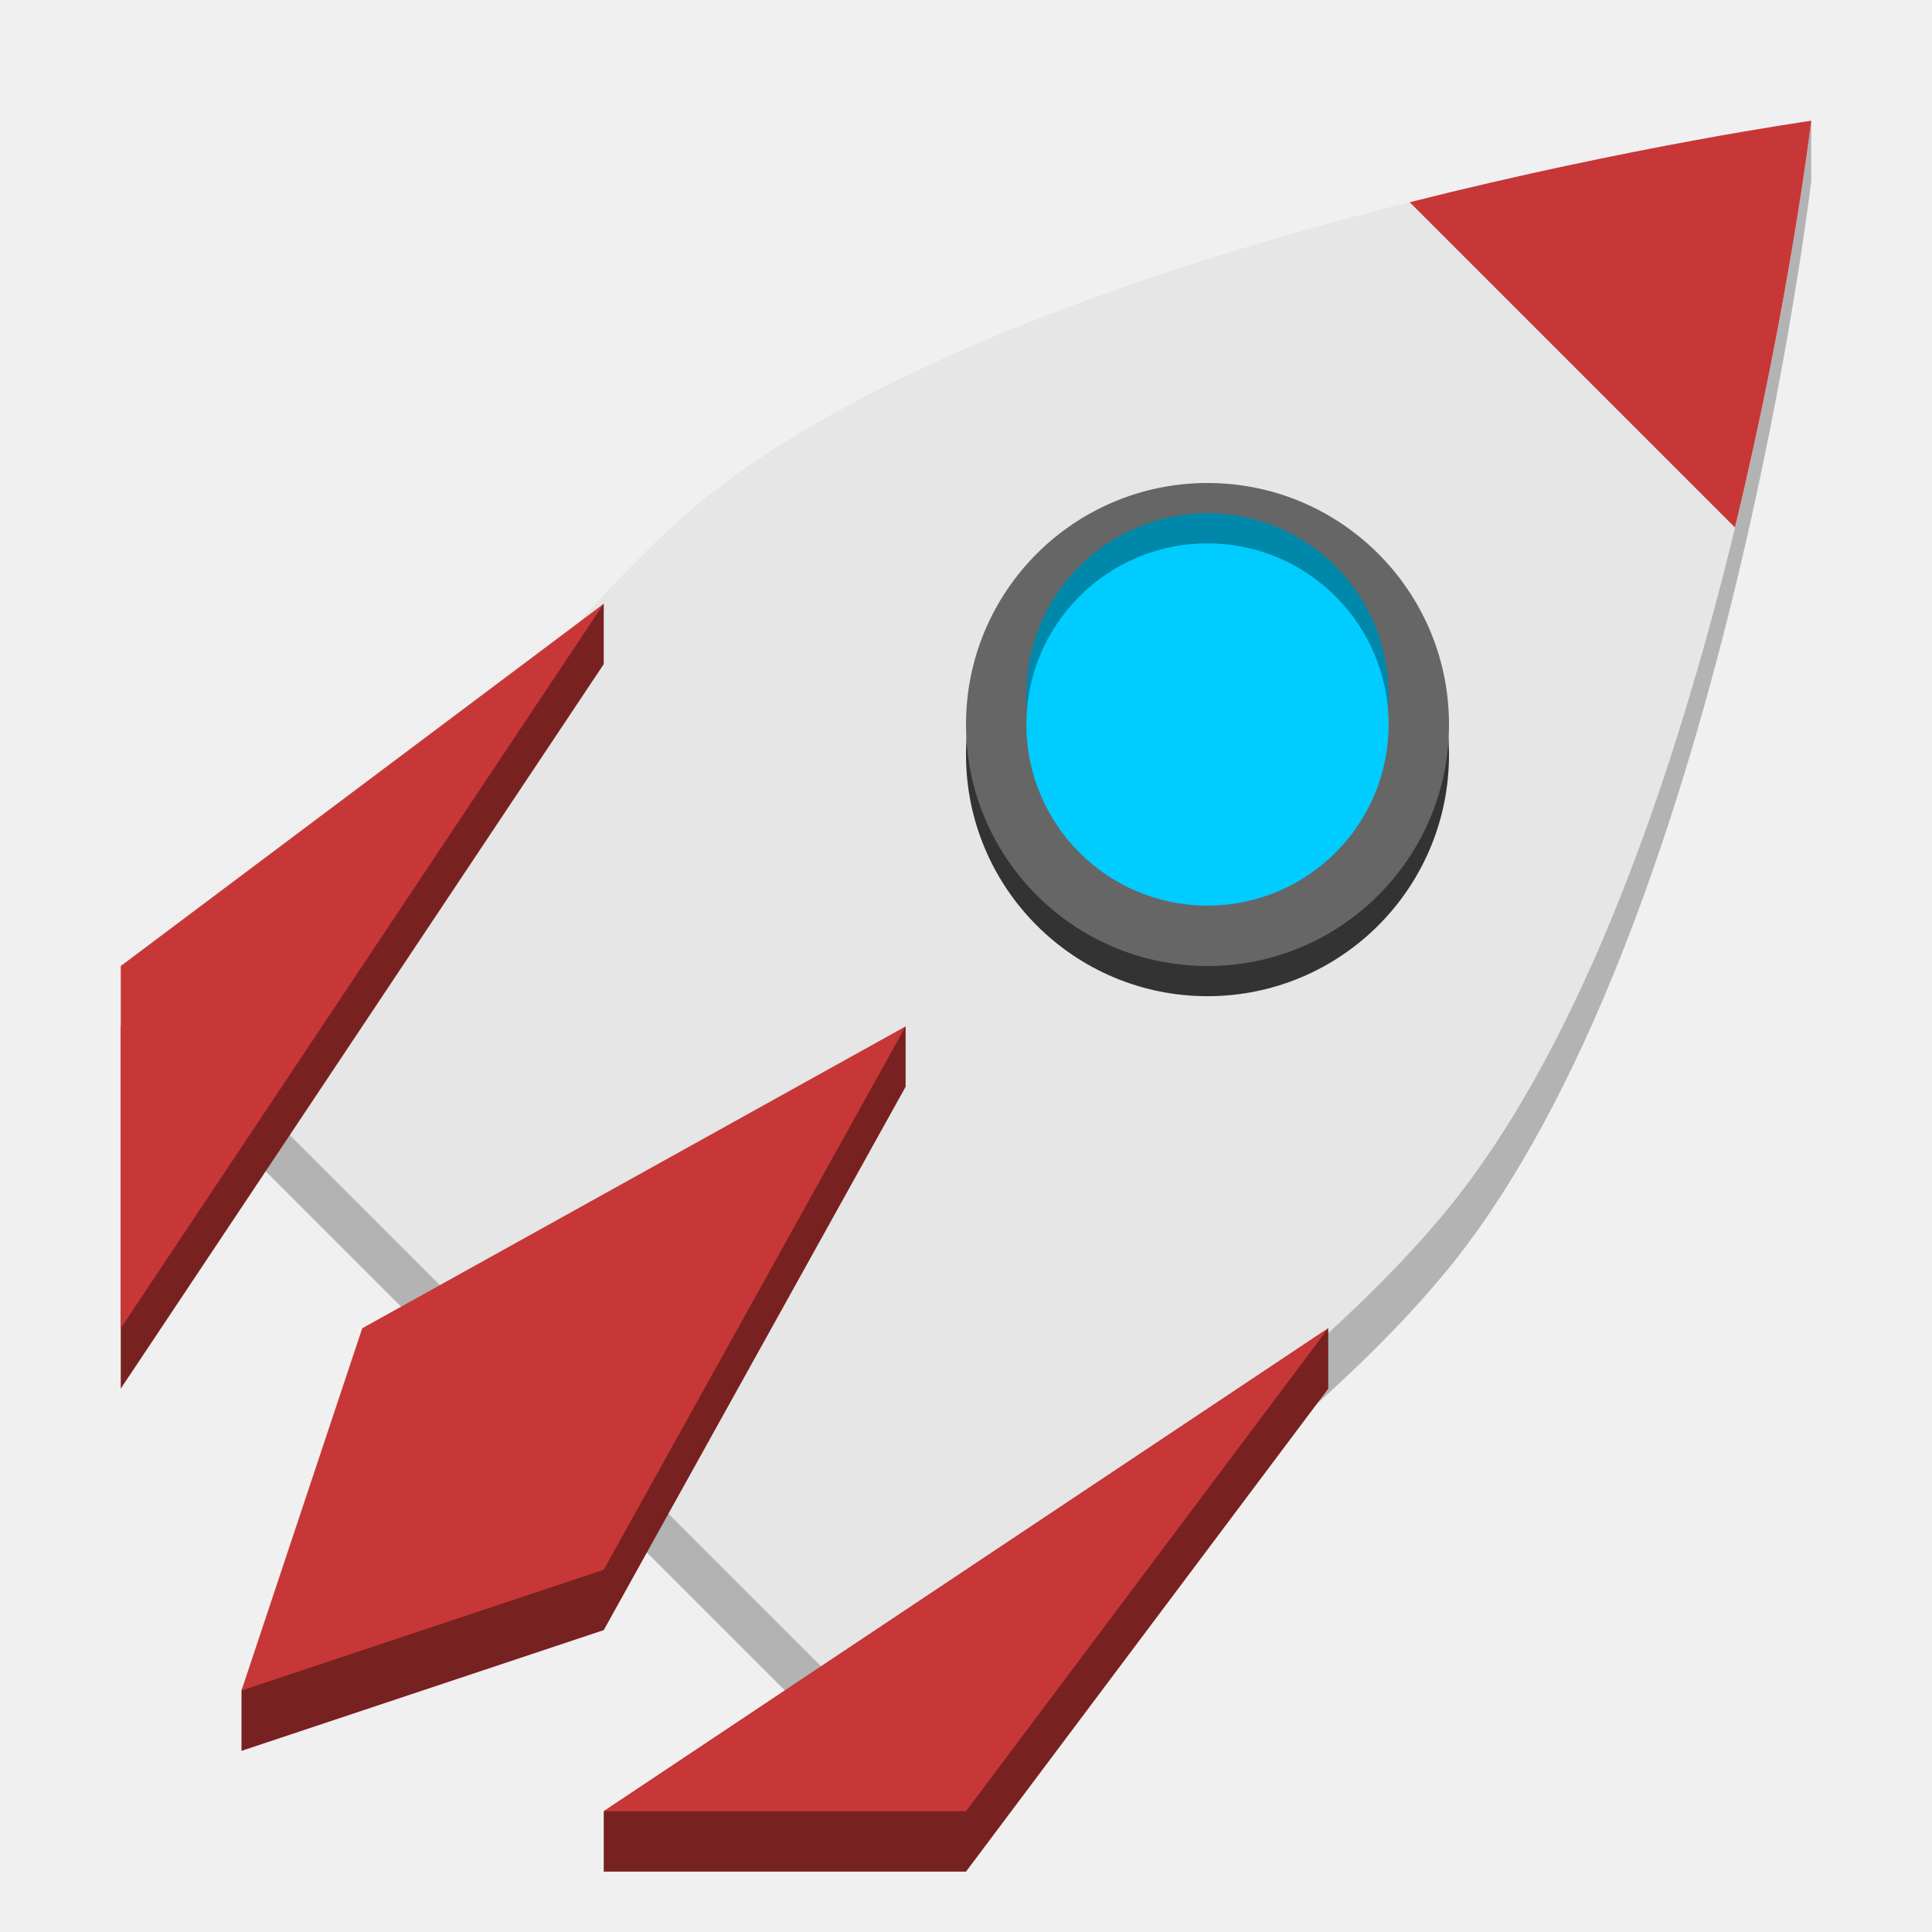
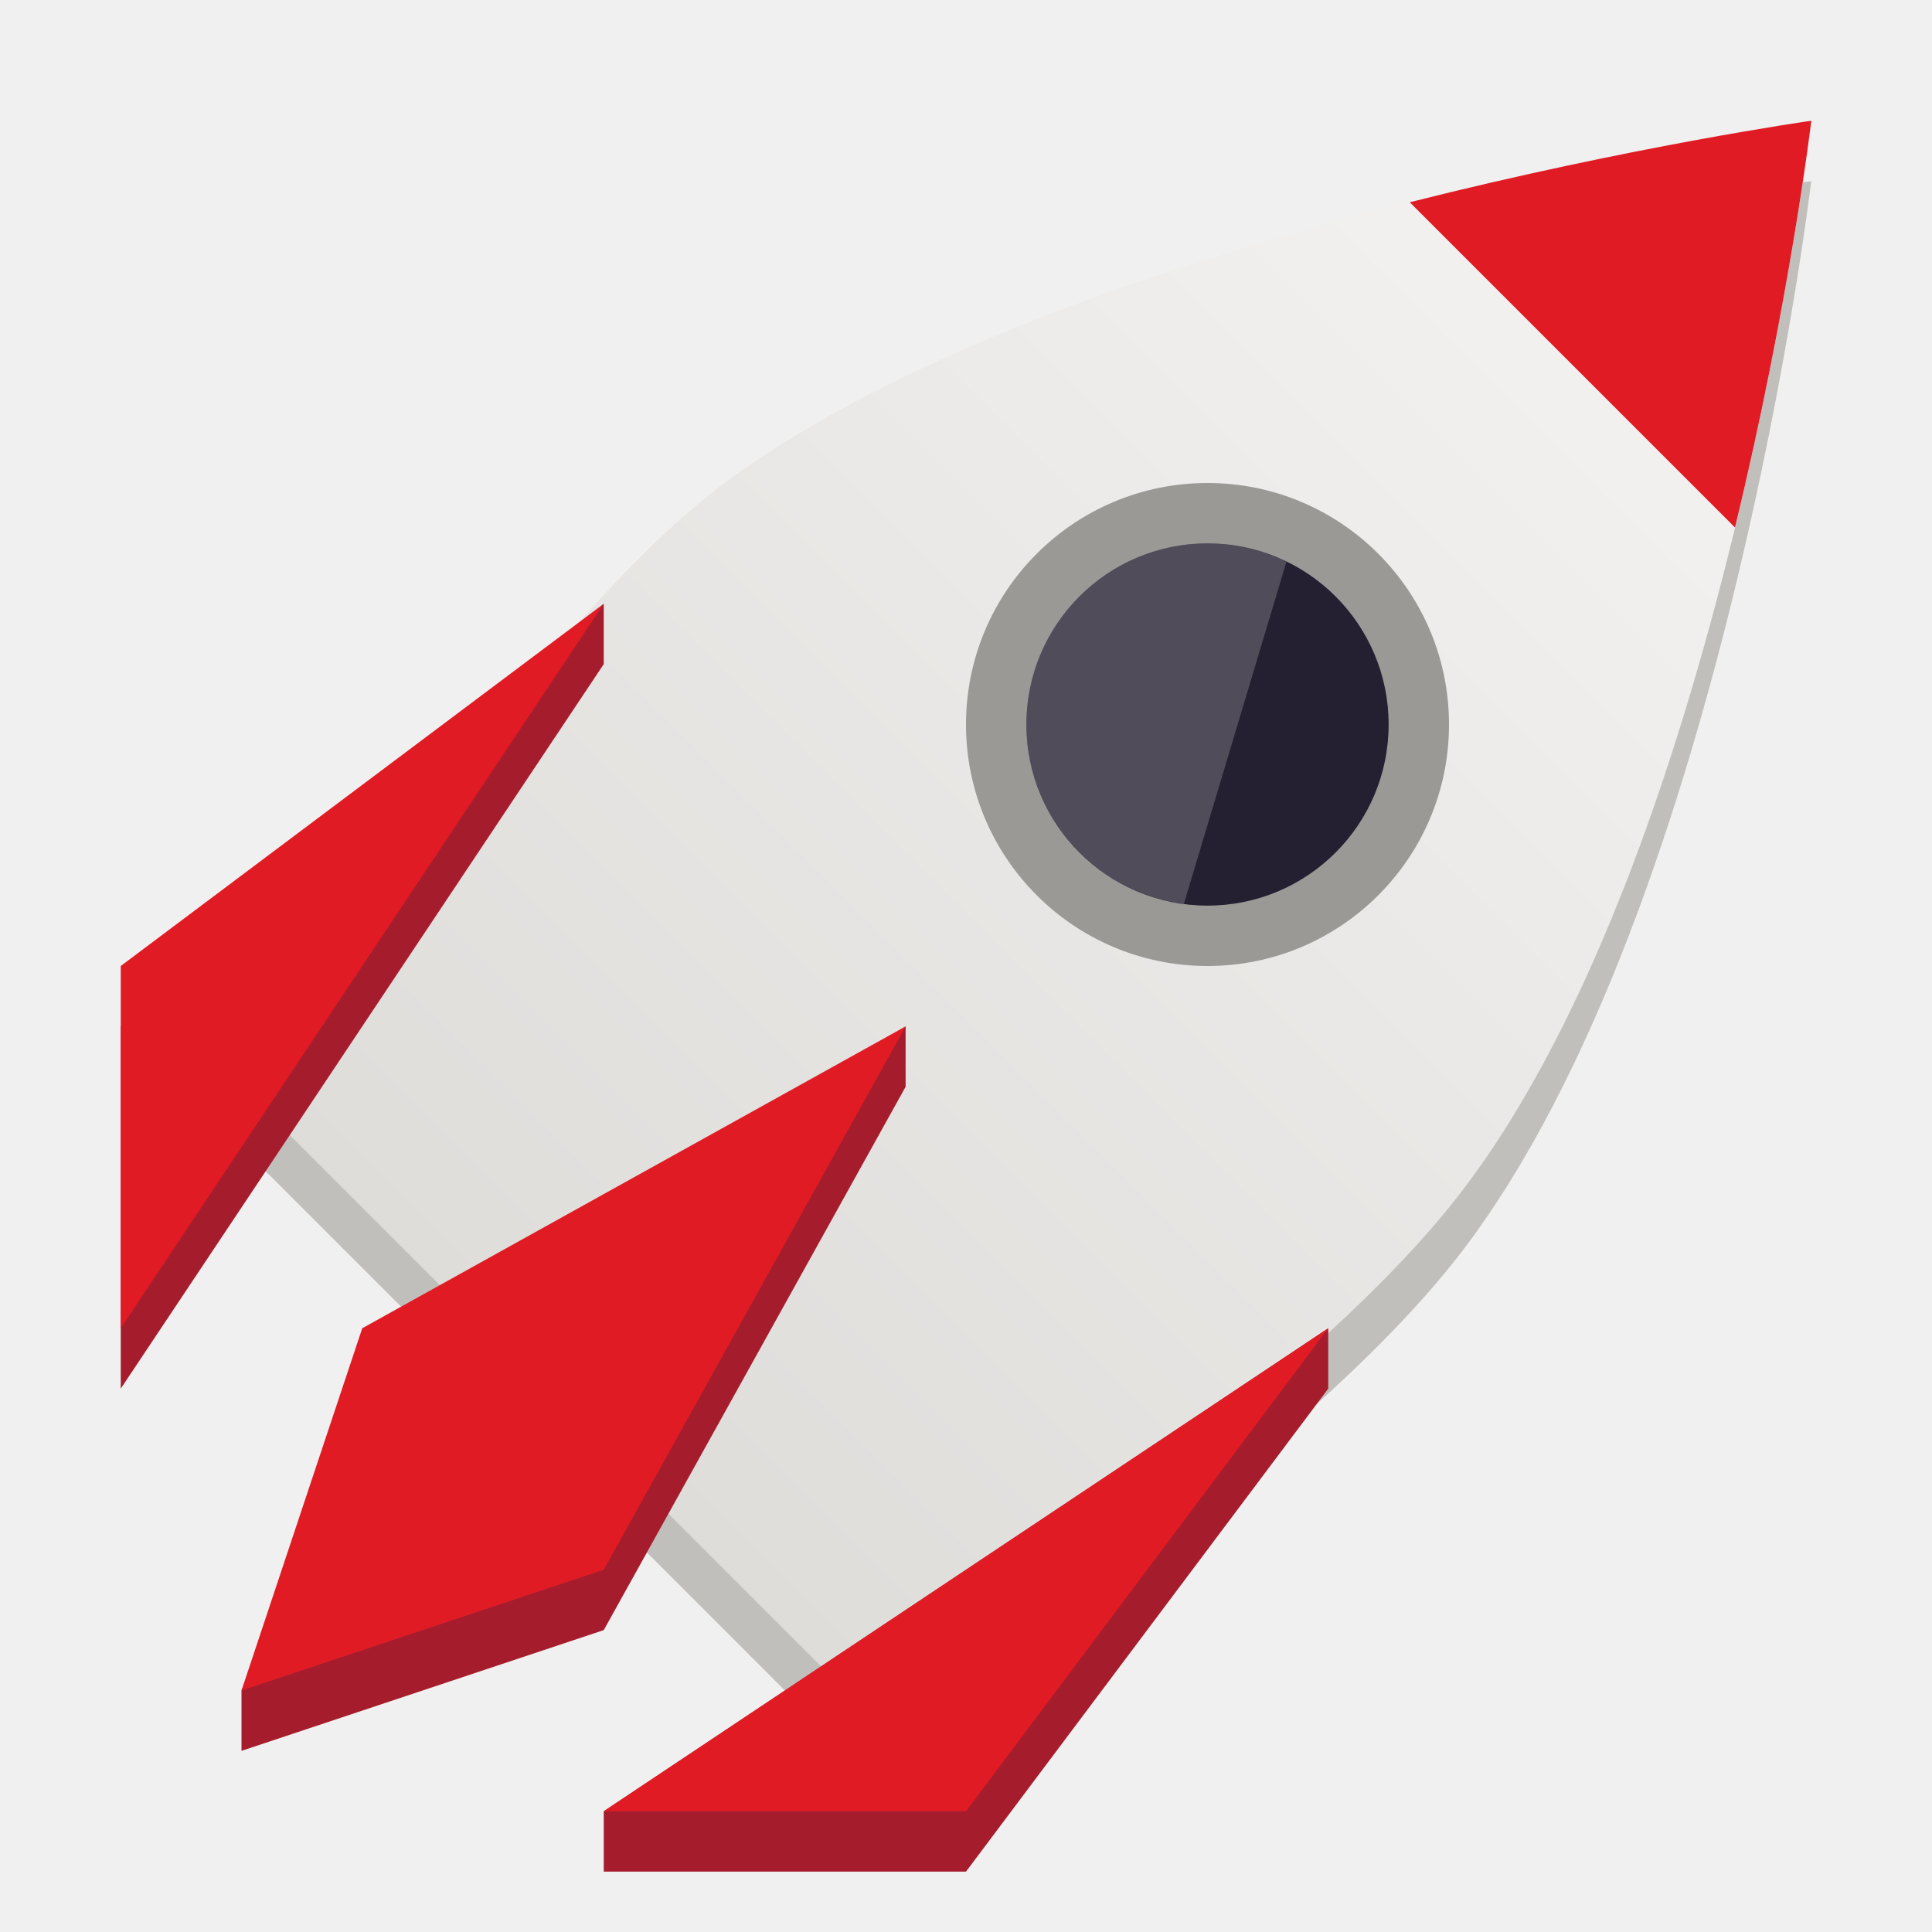
- <svg xmlns="http://www.w3.org/2000/svg" xmlns:xlink="http://www.w3.org/1999/xlink" width="64" height="64" id="svg11300" version="1.1">
-   <defs id="defs3">
-     <linearGradient id="linearGradient3264">
-       <stop style="stop-color:#c9c9c9;stop-opacity:1;" offset="0" id="stop3266" />
-       <stop id="stop3276" offset="0.25" style="stop-color:#f8f8f8;stop-opacity:1;" />
-       <stop id="stop3272" offset="0.5" style="stop-color:#e2e2e2;stop-opacity:1;" />
-       <stop style="stop-color:#b0b0b0;stop-opacity:1;" offset="0.75" id="stop3274" />
-       <stop style="stop-color:#c9c9c9;stop-opacity:1;" offset="1" id="stop3268" />
+ <svg xmlns="http://www.w3.org/2000/svg" version="1.1" viewBox="0 0 32 32">
+   <defs>
+     <linearGradient id="a" x1="9" x2="30" y1="23" y2="2" gradientUnits="userSpaceOnUse">
+       <stop stop-color="#deddda" offset="0" />
+       <stop stop-color="#f6f5f4" offset="1" />
    </linearGradient>
-     <linearGradient id="linearGradient3256">
-       <stop style="stop-color:#000000;stop-opacity:1;" offset="0" id="stop3258" />
-       <stop style="stop-color:#000000;stop-opacity:0;" offset="1" id="stop3260" />
-     </linearGradient>
-     <linearGradient id="linearGradient2752">
-       <stop style="stop-color:#9d9d9d;stop-opacity:1;" offset="0" id="stop2754" />
-       <stop style="stop-color:#b9b9b9;stop-opacity:1;" offset="1" id="stop2756" />
-     </linearGradient>
-     <linearGradient id="linearGradient2711">
-       <stop style="stop-color:#909090;stop-opacity:1;" offset="0" id="stop2713" />
-       <stop style="stop-color:#bebebe;stop-opacity:0;" offset="1" id="stop2715" />
-     </linearGradient>
-     <linearGradient id="linearGradient2701">
-       <stop style="stop-color:#585956;stop-opacity:1;" offset="0" id="stop2703" />
-       <stop style="stop-color:#bbbeb8;stop-opacity:1;" offset="1" id="stop2705" />
-     </linearGradient>
-     <linearGradient id="linearGradient2691">
-       <stop style="stop-color:#868686;stop-opacity:1;" offset="0" id="stop2693" />
-       <stop style="stop-color:#e9e9e9;stop-opacity:1;" offset="1" id="stop2695" />
-     </linearGradient>
-     <linearGradient id="linearGradient2675">
-       <stop style="stop-color:#5b5b97;stop-opacity:1;" offset="0" id="stop2677" />
-       <stop style="stop-color:#1b1b43;stop-opacity:1;" offset="1" id="stop2679" />
-     </linearGradient>
-     <linearGradient id="linearGradient2667">
-       <stop style="stop-color:#ffffff;stop-opacity:1;" offset="0" id="stop2669" />
-       <stop style="stop-color:#fcfcff;stop-opacity:0;" offset="1" id="stop2671" />
-     </linearGradient>
-     <linearGradient id="linearGradient2635">
-       <stop style="stop-color:#f9fff5;stop-opacity:1;" offset="0" id="stop2637" />
-       <stop style="stop-color:#f9fff5;stop-opacity:0;" offset="1" id="stop2639" />
-     </linearGradient>
-     <linearGradient id="linearGradient2623">
-       <stop style="stop-color:#dfdfde;stop-opacity:1;" offset="0" id="stop2625" />
-       <stop style="stop-color:#9d9f9a;stop-opacity:1;" offset="1" id="stop2627" />
-     </linearGradient>
-     <linearGradient id="linearGradient2379">
-       <stop id="stop2381" offset="0" style="stop-color:#1a4876;stop-opacity:1;" />
-       <stop id="stop2383" offset="1" style="stop-color:#3f54a3;stop-opacity:0;" />
-     </linearGradient>
-     <linearGradient id="linearGradient2328">
-       <stop id="stop2330" offset="0" style="stop-color:#ffffff;stop-opacity:1;" />
-       <stop id="stop2332" offset="1" style="stop-color:#ffffff;stop-opacity:0;" />
-     </linearGradient>
-     <linearGradient id="linearGradient2307">
-       <stop id="stop2309" offset="0" style="stop-color:#5a7aa4;stop-opacity:1;" />
-       <stop id="stop2311" offset="1" style="stop-color:#5a7aa4;stop-opacity:0;" />
-     </linearGradient>
-     <linearGradient id="linearGradient2253">
-       <stop id="stop2255" offset="0" style="stop-color:#8f8f8f;stop-opacity:1;" />
-       <stop id="stop2257" offset="1" style="stop-color:#494949;stop-opacity:1;" />
-     </linearGradient>
-     <linearGradient id="linearGradient2245">
-       <stop id="stop2247" offset="0" style="stop-color:#dde1d9;stop-opacity:1;" />
-       <stop id="stop2249" offset="1" style="stop-color:#cacdc6;stop-opacity:1;" />
-     </linearGradient>
-     <linearGradient gradientUnits="userSpaceOnUse" y2="53.735" x2="24.419" y1="9.324" x1="16.852" gradientTransform="matrix(1.208393,0,0,0.98441,-0.789284,-0.50338)" id="linearGradient2313" xlink:href="#linearGradient2307" />
-     <linearGradient gradientUnits="userSpaceOnUse" y2="39.032" x2="27.289" y1="10.842" x1="16.119" gradientTransform="matrix(1.289166,0,0,0.922731,-0.789284,-0.50338)" id="linearGradient2334" xlink:href="#linearGradient2328" />
-     <linearGradient y2="-1.322" x2="19.995" y1="30.078" x1="21.356" gradientTransform="matrix(1.02787,0,0,0.822296,1.523986,1.001198)" gradientUnits="userSpaceOnUse" id="linearGradient2445" xlink:href="#linearGradient2379" />
-     <linearGradient xlink:href="#linearGradient2623" id="linearGradient2653" gradientUnits="userSpaceOnUse" gradientTransform="scale(1.983556,0.504145)" x1="10.728" y1="84.029" x2="10.728" y2="92.571" />
-     <linearGradient xlink:href="#linearGradient2635" id="linearGradient2655" gradientUnits="userSpaceOnUse" gradientTransform="scale(2.143634,0.466498)" x1="13.629" y1="101.285" x2="8.649" y2="74.098" />
-     <radialGradient r="19.622" fy="39.161" fx="25.456" cy="39.161" cx="25.456" gradientTransform="matrix(1,0,0,0.315315,0,26.81305)" gradientUnits="userSpaceOnUse" id="radialGradient13503" xlink:href="#linearGradient3256" />
-     <linearGradient y2="39.685" x2="34.534" y1="12.285" x1="14.463" gradientTransform="matrix(1.241935,0,0,1.241935,-5.027508,-7.208988)" gradientUnits="userSpaceOnUse" id="linearGradient13505" xlink:href="#linearGradient3264" />
  </defs>
-   <path id="path1209-3" d="M 60,6 V 4 C 60,4 34.964,9.866 24,18 17.143,23.087 8,38 8,38 L 28,58 C 28,58 41.942,49.466 48,42 57.048,30.849 60,6 60,6 Z" style="fill:#b3b3b3;stroke:none;stroke-width:1px;stroke-linecap:butt;stroke-linejoin:miter;stroke-opacity:1" />
-   <path id="path1209" d="M 60,4 C 60,4 35.533,7.444 24,16 17.143,21.087 8,36 8,36 L 28,56 C 28,56 41.942,47.466 48,40 57.048,28.849 60,4 60,4 Z" style="fill:#e6e6e6;stroke:none;stroke-width:1px;stroke-linecap:butt;stroke-linejoin:miter;stroke-opacity:1" />
-   <path id="path1211-6" d="m 40,17 a 8,8 0 0 0 -8,8 8,8 0 0 0 8,8 8,8 0 0 0 8,-8 8,8 0 0 0 -8,-8 z" style="opacity:1;fill:#333333;fill-opacity:1;stroke:none;stroke-width:3.78;stroke-linecap:round;stroke-linejoin:round;stroke-miterlimit:4;stroke-dasharray:none;stroke-opacity:1" />
-   <path id="path1211" d="m 40,16 a 8,8 0 0 0 -8,8 8,8 0 0 0 8,8 8,8 0 0 0 8,-8 8,8 0 0 0 -8,-8 z" style="opacity:1;fill:#666666;fill-opacity:1;stroke:none;stroke-width:3.78;stroke-linecap:round;stroke-linejoin:round;stroke-miterlimit:4;stroke-dasharray:none;stroke-opacity:1" />
-   <path id="path1245-8" d="M 20,22 4,46 V 34 L 20,20 Z" style="fill:#782121;stroke:none;stroke-width:1px;stroke-linecap:butt;stroke-linejoin:miter;stroke-opacity:1" />
-   <path id="path1228-1" d="m 40,17 a 6,6 0 0 0 -6,6 6,6 0 0 0 6,6 6,6 0 0 0 6,-6 6,6 0 0 0 -6,-6 z" style="opacity:1;fill:#0088aa;fill-opacity:1;stroke:none;stroke-width:3.78;stroke-linecap:round;stroke-linejoin:round;stroke-miterlimit:4;stroke-dasharray:none;stroke-opacity:1" />
-   <path id="path1228" d="M 40 18 A 6 6 0 0 0 34 24 A 6 6 0 0 0 40 30 A 6 6 0 0 0 46 24 A 6 6 0 0 0 40 18 z " style="opacity:1;fill:#00ccff;fill-opacity:1;stroke:none;stroke-width:3.78;stroke-linecap:round;stroke-linejoin:round;stroke-miterlimit:4;stroke-dasharray:none;stroke-opacity:1" />
-   <path id="path1245-2-9" d="M 44,46 V 44 L 20,60 v 2 h 12 z" style="fill:#782121;stroke:none;stroke-width:1px;stroke-linecap:butt;stroke-linejoin:miter;stroke-opacity:1" />
-   <path id="path1245" d="M 20,20 4,44 V 32 Z" style="fill:#c83737;stroke:none;stroke-width:1px;stroke-linecap:butt;stroke-linejoin:miter;stroke-opacity:1" />
-   <path id="path1265-7" d="M 12,46 30,34 v 2 L 20,54 8,58 v -2 z" style="fill:#782121;stroke:none;stroke-width:1px;stroke-linecap:butt;stroke-linejoin:miter;stroke-opacity:1" />
-   <path id="path1245-2" d="M 44,44 20,60 h 12 z" style="fill:#c83737;stroke:none;stroke-width:1px;stroke-linecap:butt;stroke-linejoin:miter;stroke-opacity:1" />
-   <path id="path1265" d="M 12,44 30,34 20,52 8,56 Z" style="fill:#c83737;stroke:none;stroke-width:1px;stroke-linecap:butt;stroke-linejoin:miter;stroke-opacity:1" />
-   <path id="path1334" d="M 60 4 C 60 4 54.08 4.837 46.699 6.699 L 57.473 17.473 C 59.278 10.029 60 4 60 4 z " style="fill:#c83737;stroke:none;stroke-width:1px;stroke-linecap:butt;stroke-linejoin:miter;stroke-opacity:1" />
+   <path d="m30 3s-12.233 1.722-18 6c-3.428 2.543-8 10-8 10l10 10s6.971-4.267 10-8c4.524-5.576 6-18 6-18z" fill="#c0bfbc" />
+   <path d="m30 2s-12.233 1.722-18 6c-3.428 2.543-8 10-8 10l10 10s6.971-4.267 10-8c4.524-5.576 6-18 6-18z" fill="url(#a)" />
+   <path d="m20 8a4 4 0 0 0 -4 4 4 4 0 0 0 4 4 4 4 0 0 0 4 -4 4 4 0 0 0 -4 -4z" fill="#9a9996" />
+   <path d="m10 11-8 12v-6l8-7z" fill="#a51d2d" />
+   <path d="m20 9a3 3 0 0 0 -3 3 3 3 0 0 0 3 3 3 3 0 0 0 3 -3 3 3 0 0 0 -3 -3z" fill="#241f31" />
+   <path d="m22 23v-1l-12 8v1h6z" fill="#a51d2d" />
+   <path d="m10 10-8 12v-6z" fill="#e01b24" />
+   <path d="m6 23 9-6v1l-5 9-6 2v-1z" fill="#a51d2d" />
+   <path d="m22 22-12 8h6z" fill="#e01b24" />
+   <path d="m6 22 9-5-5 9-6 2z" fill="#e01b24" />
+   <path d="m30 2s-2.96 0.419-6.65 1.35l5.387 5.387c0.903-3.722 1.264-6.736 1.264-6.736z" fill="#e01b24" />
+   <path d="m20 9a3 3 0 0 0 -3 3 3 3 0 0 0 2.609 2.971l1.699-5.668a3 3 0 0 0 -1.309 -0.303z" fill="#fff" opacity=".2" />
</svg>
